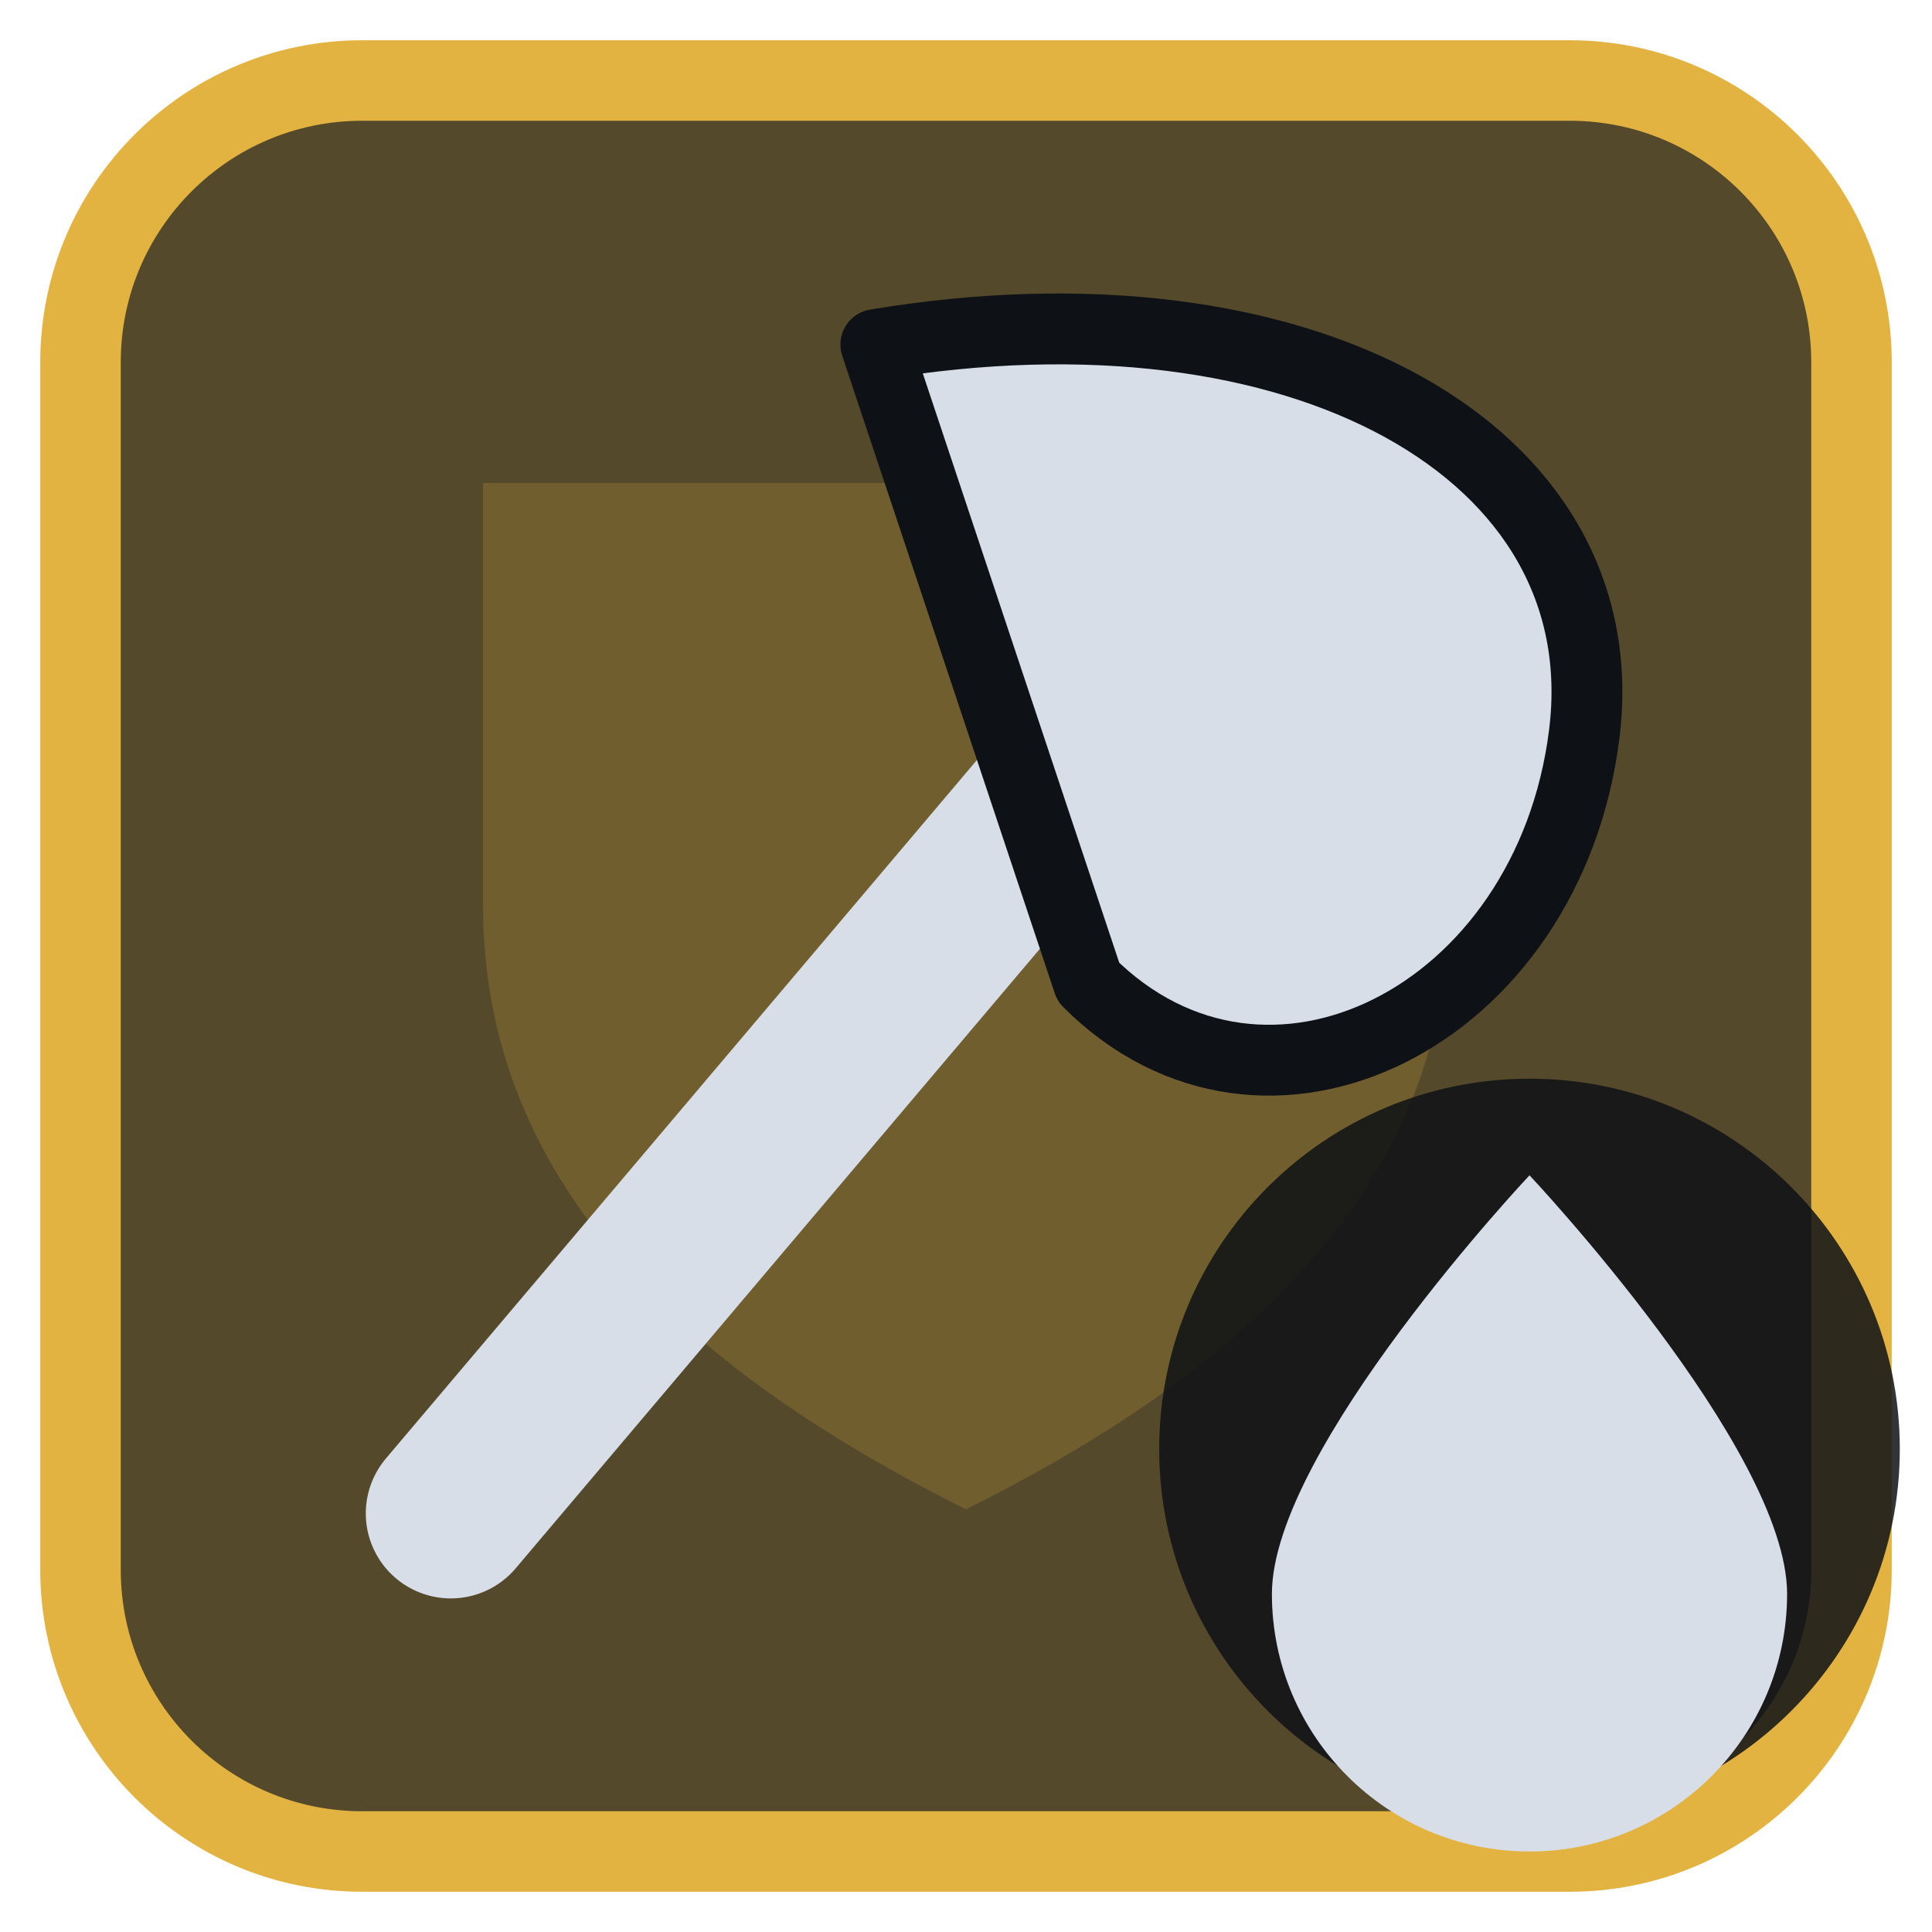
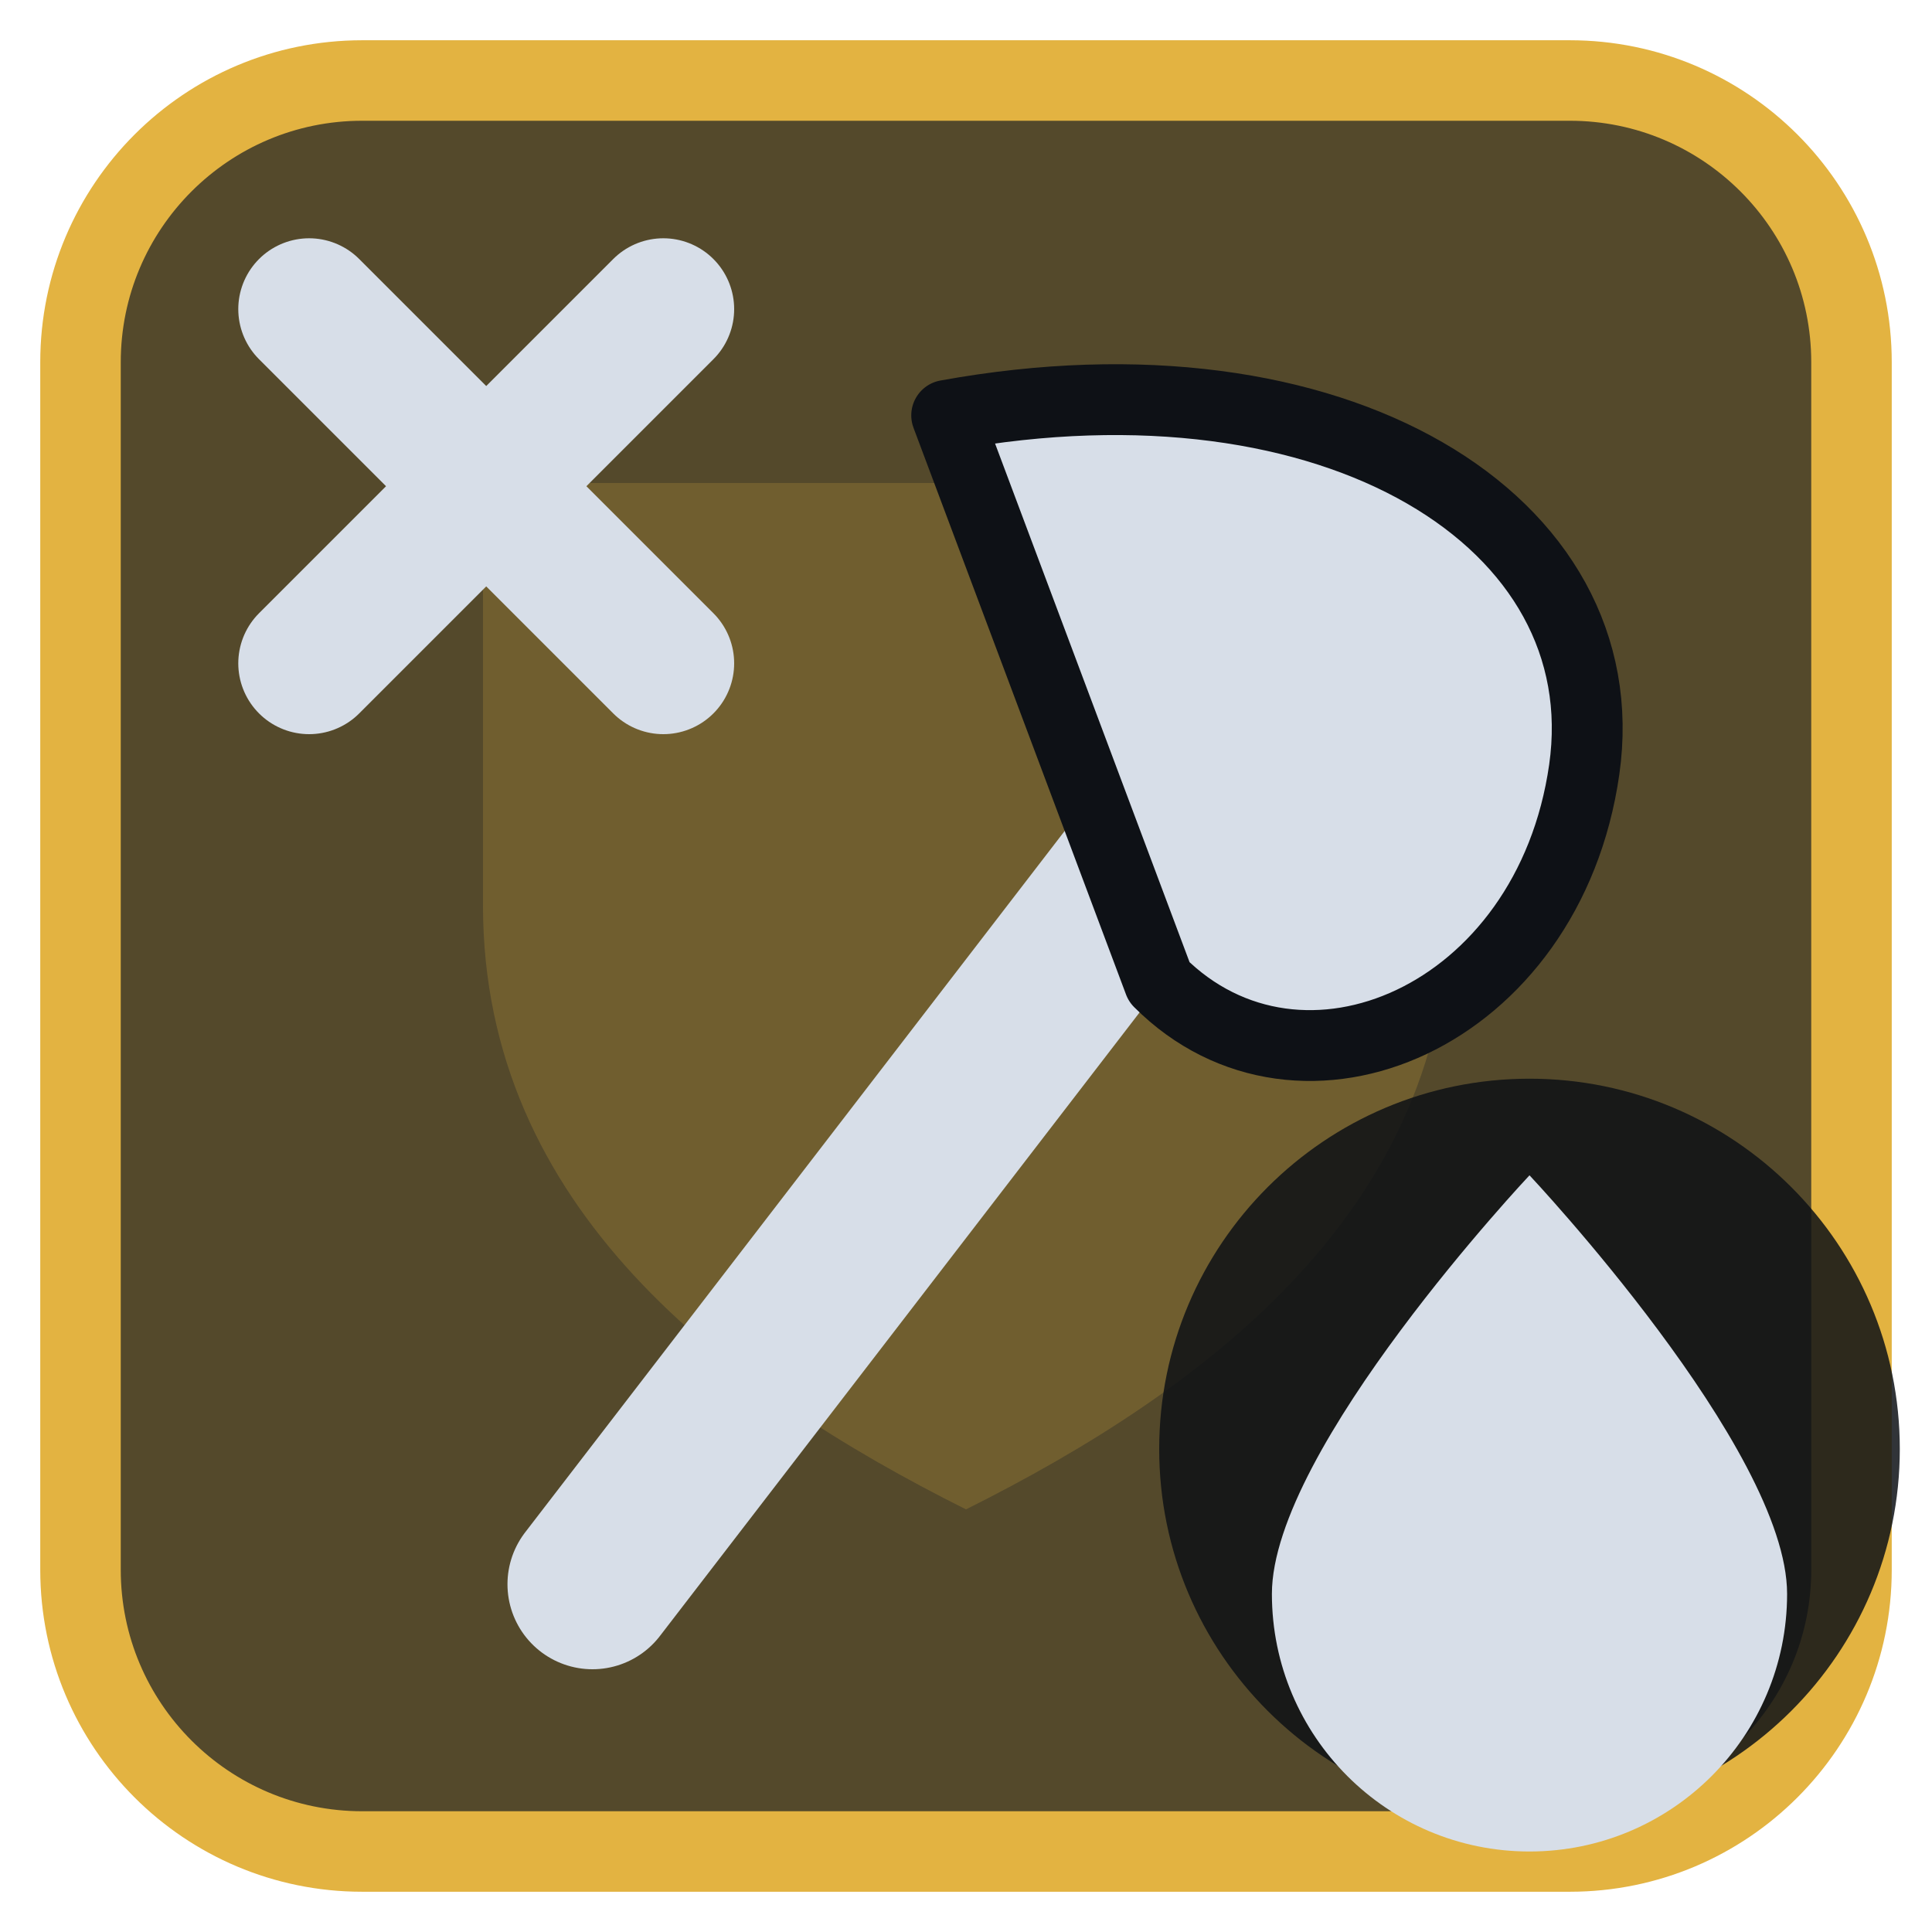
<svg xmlns="http://www.w3.org/2000/svg" viewBox="0 0 24 24" width="24" height="24">
  <rect x="1" y="1" width="22" height="22" rx="3.5" fill="#54492b" stroke="#e3b341" stroke-width="1" />
  <g opacity="0.2" transform="translate(3,3) scale(0.75)">
    <path d="M4 4h16v7c0 5-4 8-8 10-4-2-8-5-8-10z" fill="#e3b341" />
  </g>
  <g transform="translate(1.2,1.2) scale(0.88)">
-     <path d="M5 20L16 7" fill="none" stroke="#d7dee8" stroke-width="2.4" stroke-linecap="round" stroke-linejoin="round" />
-     <path d="M11 3.5C17 2.5 21.5 5 21 9C20.5 13 16.5 15 14 12.5Z" fill="#d7dee8" stroke="#0e1116" stroke-width="1" stroke-linejoin="round" />
+     <path d="M7 21L17 8" fill="none" stroke="#d7dee8" stroke-width="2.4" stroke-linecap="round" stroke-linejoin="round" />
+     <path d="M12 4.5C17.5 3.5 21.5 6 21 9.5C20.5 13 17 14.5 15 12.5Z" fill="#d7dee8" stroke="#0e1116" stroke-width="1" stroke-linejoin="round" />
+     <path d="M3 3L8 8M8 3L3 8" fill="none" stroke="#d7dee8" stroke-width="2" stroke-linecap="round" stroke-linejoin="round" />
  </g>
  <circle cx="19" cy="18" r="4.6" fill="#0e1116" fill-opacity="0.85" />
  <path d="M19 14.6C19 14.6 15.8 18 15.8 19.8A3.2 3.2 0 0 0 22.2 19.8C22.2 18 19 14.6 19 14.6Z" fill="#d7dee8" />
</svg>
